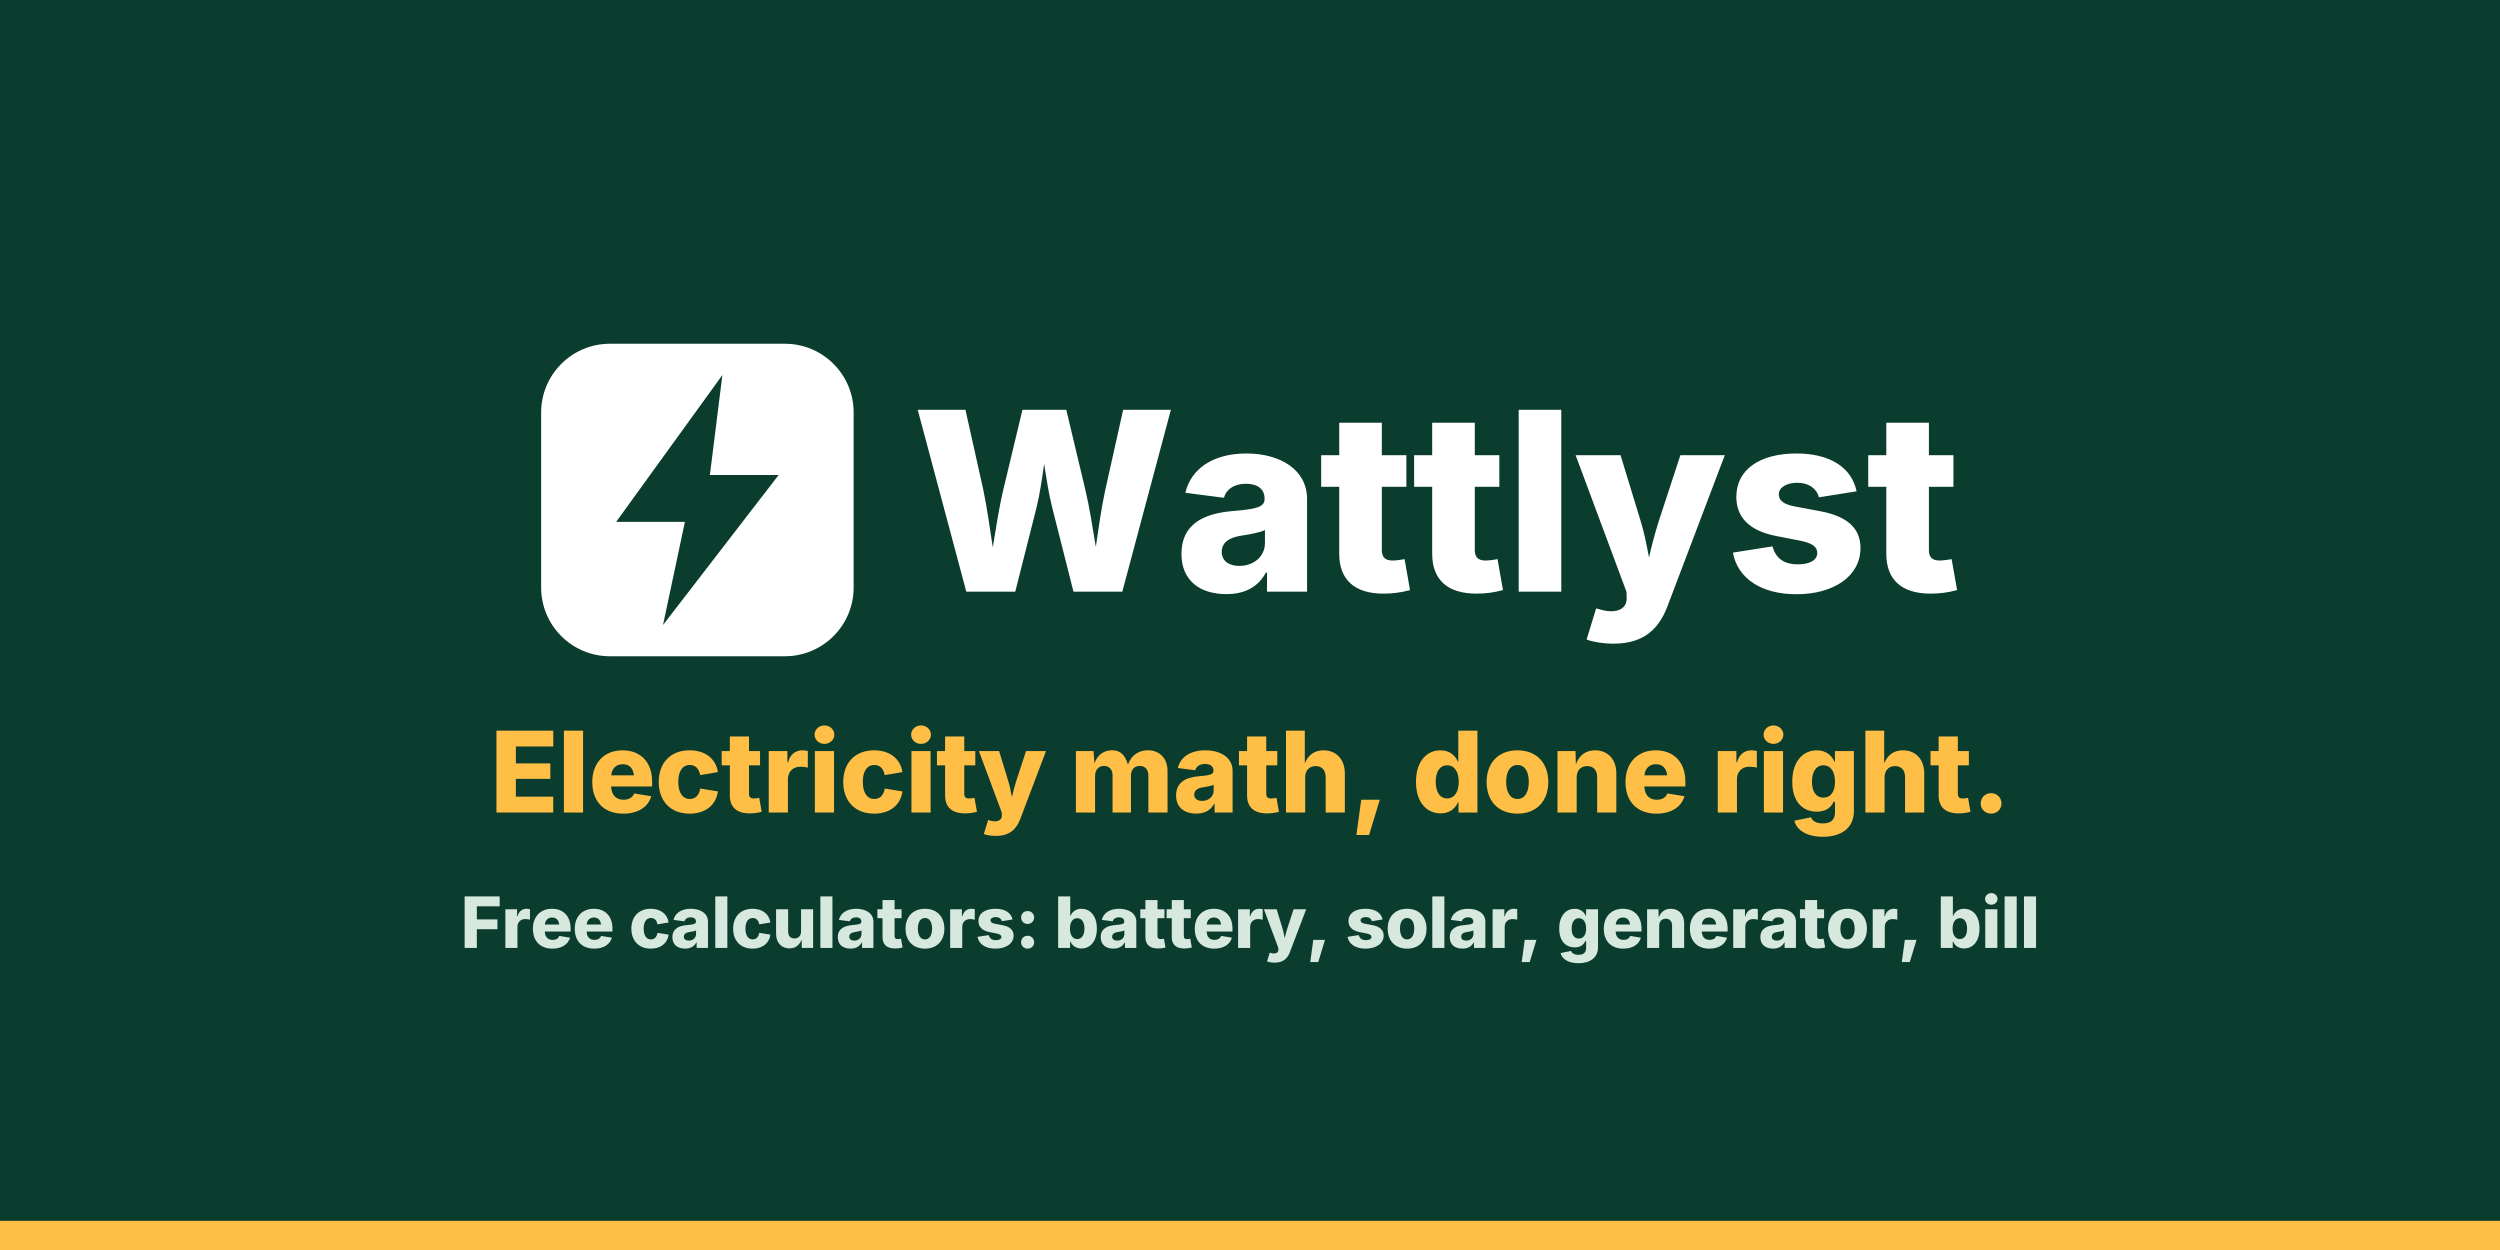
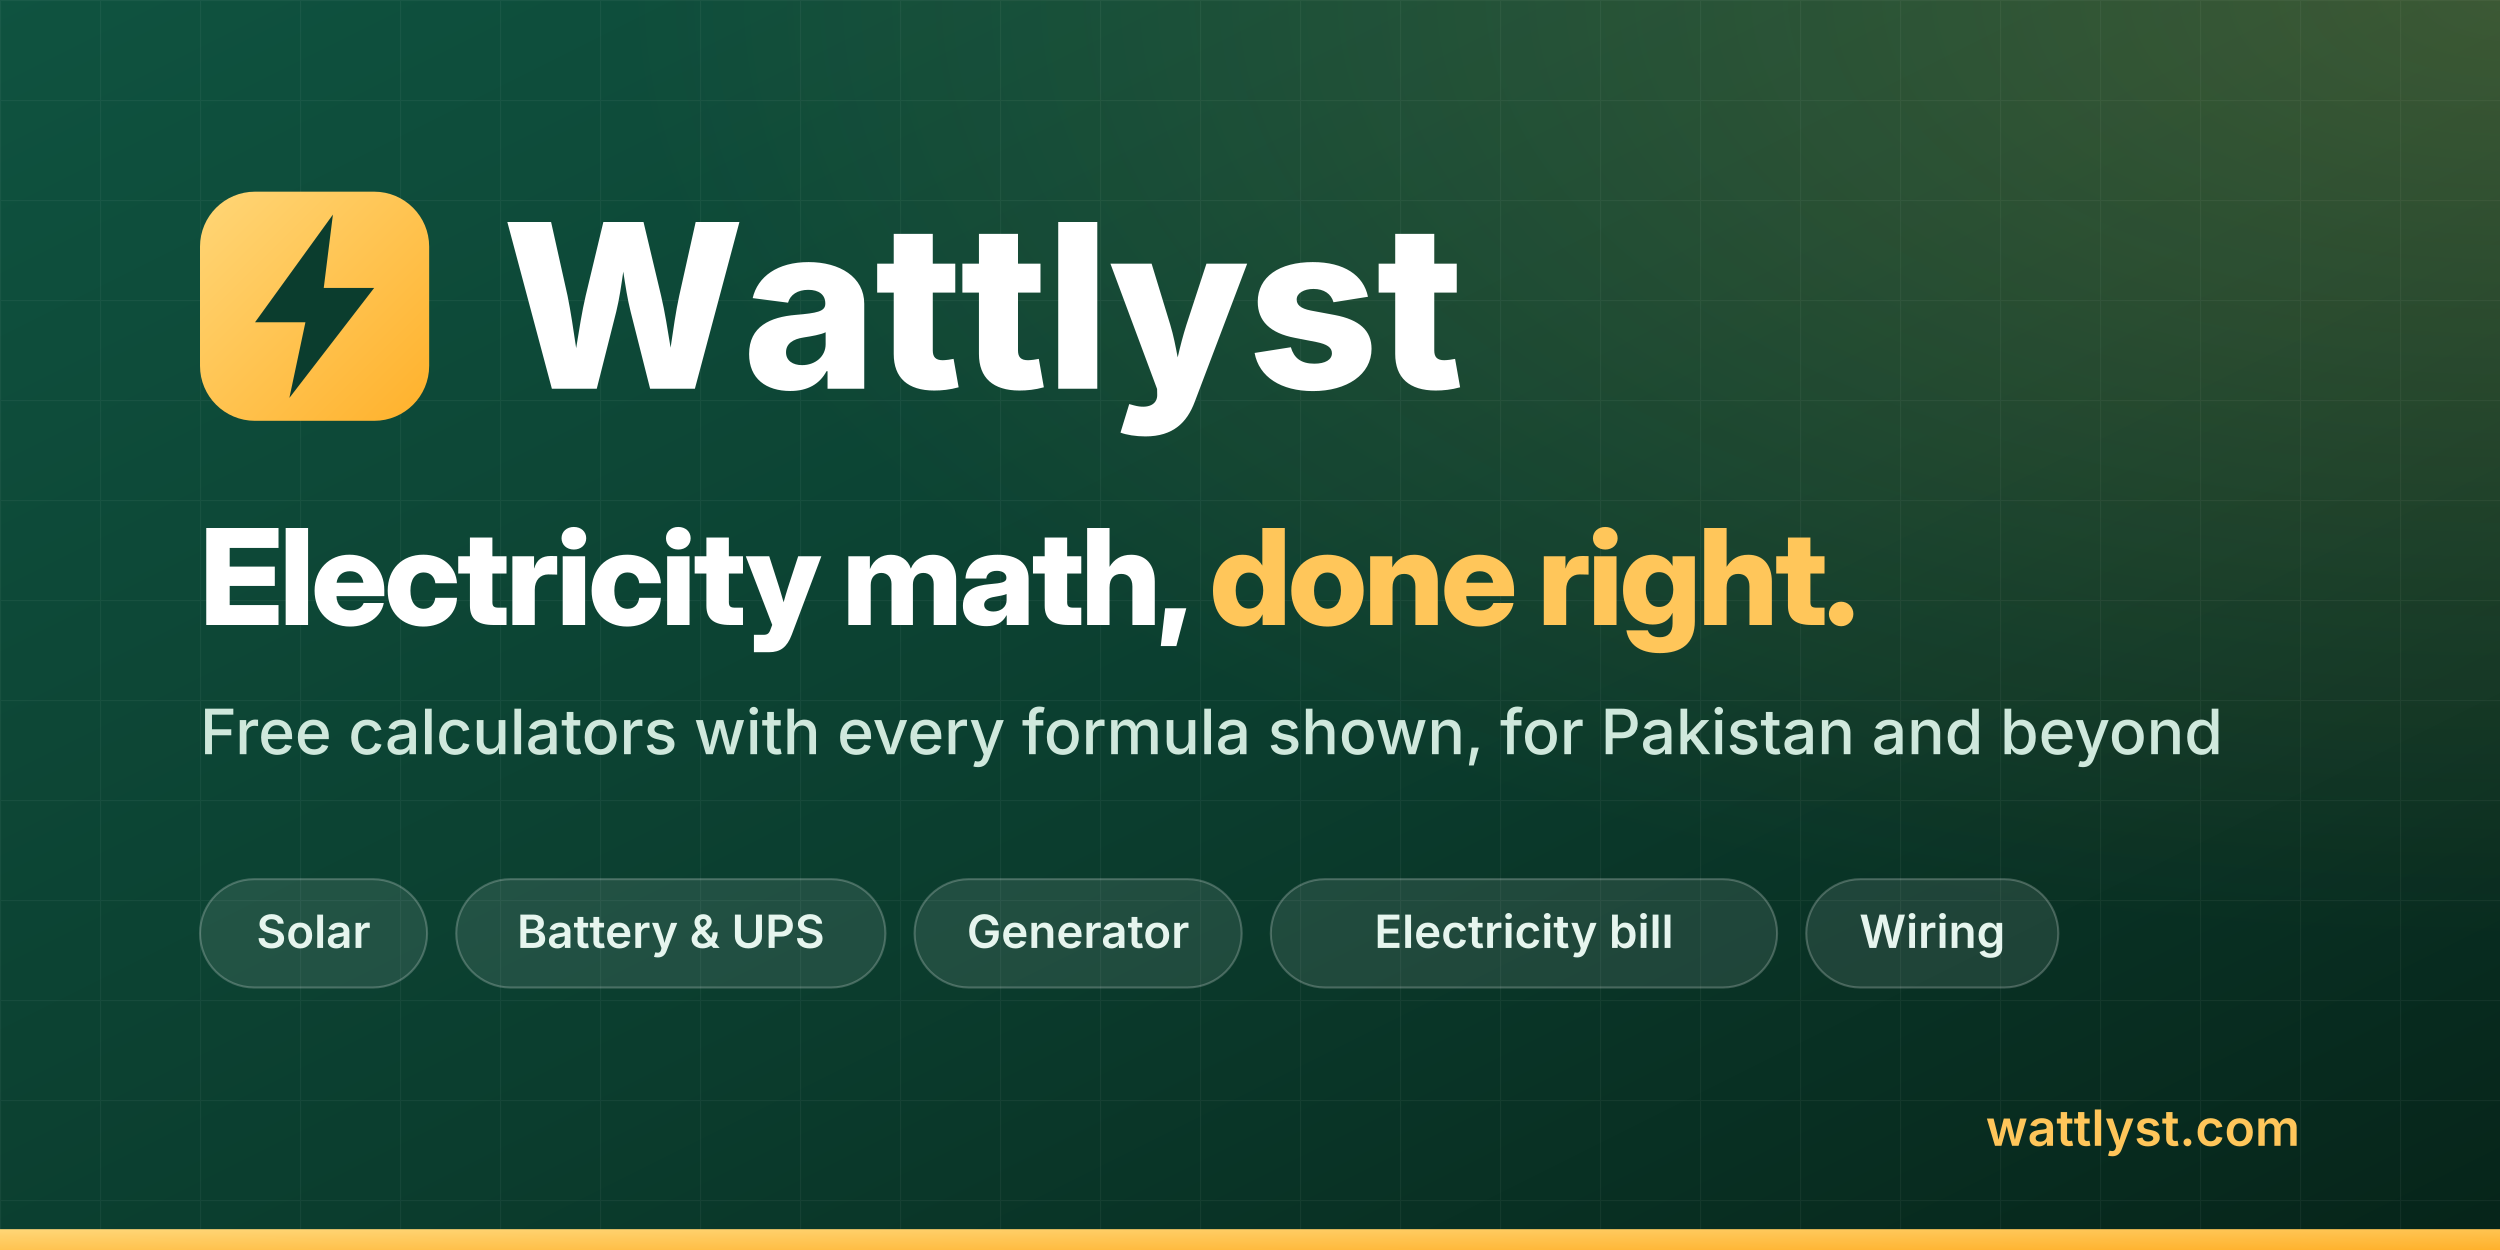
<svg xmlns="http://www.w3.org/2000/svg" viewBox="0 0 1200 600">
-   <rect width="1200" height="600" fill="#0b3d2e" />
-   <rect x="0" y="586" width="1200" height="14" fill="#ffbf47" />
-   <g transform="translate(259.75 165.0) scale(1.5)">
-     <rect width="100" height="100" rx="22" fill="#ffffff" />
+   <defs>
+     <linearGradient id="tg" x1="0" y1="0" x2="1" y2="1">
+       <stop offset="0" stop-color="#17895f" />
+       <stop offset="1" stop-color="#0a3528" />
+     </linearGradient>
+     <linearGradient id="tb" x1="0" y1="0" x2="0" y2="1">
+       <stop offset="0" stop-color="#ffd677" />
+       <stop offset="1" stop-color="#ffaf1f" />
+     </linearGradient>
+     <linearGradient id="ta" x1="0" y1="0" x2="1" y2="1">
+       <stop offset="0" stop-color="#ffd677" />
+       <stop offset="1" stop-color="#ffb12b" />
+     </linearGradient>
+   </defs>
+   <defs>
+     <linearGradient id="tbg" x1="0" y1="0" x2="1" y2="1">
+       <stop offset="0" stop-color="#0f5340" />
+       <stop offset=".55" stop-color="#0b3d2e" />
+       <stop offset="1" stop-color="#062419" />
+     </linearGradient>
+     <radialGradient id="tglow" cx="1" cy="0" r=".75">
+       <stop offset="0" stop-color="#ffbf47" stop-opacity=".2" />
+       <stop offset="1" stop-color="#ffbf47" stop-opacity="0" />
+     </radialGradient>
+     <pattern id="tgrid" width="48" height="48" patternUnits="userSpaceOnUse">
+       <path d="M48 0H0V48" fill="none" stroke="#ffffff" stroke-opacity=".05" />
+     </pattern>
+   </defs>
+   <rect width="1200" height="600" fill="url(#tbg)" />
+   <rect width="1200" height="600" fill="url(#tgrid)" />
+   <rect width="1200" height="600" fill="url(#tglow)" />
+   <g transform="translate(96 92) scale(1.1)">
+     <rect width="100" height="100" rx="24" fill="url(#ta)" />
    <path d="M58 10 L24 57 H46 L39 90 L76 42 H54 Z" fill="#0b3d2e" />
  </g>
-   <path transform="translate(437.75 284.0)" d="M26.074 0.0H49.57L59.766 -40.312C61.406 -46.934 62.402 -54.082 63.457 -61.348C64.57 -53.965 65.684 -46.758 67.324 -40.312L77.52 0.0H100.957L124.277 -87.305H101.367L92.754 -48.691C90.996 -40.605 89.59 -30.762 88.242 -21.504C86.719 -30.762 85.195 -40.605 83.262 -48.691L74.062 -87.305H53.027L43.77 -48.691C41.836 -40.488 40.312 -30.586 38.789 -21.27C37.383 -30.586 35.977 -40.488 34.277 -48.691L25.664 -87.305H2.754ZM150.909 1.172C159.991 1.172 166.32 -2.461 169.894 -9.199H170.421V0.0H189.64V-44.473C189.64 -58.535 176.808 -66.328 160.519 -66.328C144.113 -66.328 133.8 -58.652 131.222 -47.461L149.738 -45.059C150.851 -49.16 154.659 -51.797 160.343 -51.797C165.909 -51.797 169.249 -49.219 169.249 -44.707V-44.473C169.249 -40.43 164.796 -39.609 153.722 -38.672C140.48 -37.559 129.347 -32.695 129.347 -18.164C129.347 -5.215 138.312 1.172 150.909 1.172ZM157.12 -12.363C152.198 -12.363 148.683 -14.707 148.683 -19.102C148.683 -23.438 152.081 -26.016 158.116 -26.895C161.925 -27.48 167.081 -28.359 169.425 -29.59V-23.32C169.425 -16.875 163.976 -12.363 157.12 -12.363ZM237.307 -65.508H225.53V-81.094H205.08V-65.508H196.409V-50.332H205.08V-18.223C205.08 -5.742 212.405 0.938 226.291 0.938C230.159 0.938 234.495 0.527 239.065 -0.762L236.428 -15.645C235.315 -15.352 232.151 -14.941 230.745 -14.941C227.053 -14.941 225.53 -16.582 225.53 -20.039V-50.332H237.307ZM281.927 -65.508H270.15V-81.094H249.701V-65.508H241.029V-50.332H249.701V-18.223C249.701 -5.742 257.025 0.938 270.912 0.938C274.779 0.938 279.115 0.527 283.685 -0.762L281.048 -15.645C279.935 -15.352 276.771 -14.941 275.365 -14.941C271.673 -14.941 270.15 -16.582 270.15 -20.039V-50.332H281.927ZM311.665 -87.305H291.216V0.0H311.665ZM323.824 22.969C326.871 24.141 331.793 24.961 336.832 24.961C351.539 24.961 358.688 17.52 362.672 6.914L390.152 -65.508H368.824L358.336 -33.457C356.578 -27.891 355.113 -22.324 353.766 -16.406C352.652 -22.324 351.598 -27.832 349.898 -33.457L340.113 -65.508H318.551L342.984 0.117L343.043 2.871C343.336 8.203 338.355 10.723 330.973 8.73L328.395 8.027ZM424.577 1.23C442.448 1.23 455.28 -7.441 455.28 -20.918C455.28 -30.41 449.011 -36.152 436.003 -38.613L423.464 -40.957C417.839 -42.07 416.081 -44.121 416.081 -46.758C416.081 -50.098 419.948 -52.266 424.87 -52.266C430.378 -52.266 434.128 -49.688 435.359 -45.293L453.405 -48.164C451.12 -59.414 440.925 -66.328 424.519 -66.328C406.941 -66.328 395.691 -58.594 395.691 -45.527C395.691 -35.508 402.136 -29.121 415.085 -26.66L426.511 -24.434C431.96 -23.32 434.538 -21.621 434.538 -18.574C434.538 -15.234 431.081 -13.125 425.339 -13.125C418.366 -13.125 414.675 -16.055 413.034 -21.738L394.05 -18.75C396.335 -6.211 407.82 1.23 424.577 1.23ZM499.901 -65.508H488.123V-81.094H467.674V-65.508H459.002V-50.332H467.674V-18.223C467.674 -5.742 474.998 0.938 488.885 0.938C492.752 0.938 497.088 0.527 501.659 -0.762L499.022 -15.645C497.909 -15.352 494.745 -14.941 493.338 -14.941C489.647 -14.941 488.123 -16.582 488.123 -20.039V-50.332H499.901Z" fill="#ffffff" />
-   <path transform="translate(235.25 390.0)" d="M3.059 0.0H30.296V-7.594H12.366V-16.137H28.898V-23.572H12.366V-31.693H30.322V-39.287H3.059ZM44.627 -39.287H35.425V0.0H44.627ZM63.915 0.554C71.061 0.554 75.886 -2.689 77.362 -7.805L69.162 -9.149C68.424 -7.172 66.552 -6.117 64.073 -6.117C60.593 -6.117 58.246 -8.227 58.088 -12.498H77.784V-14.818C77.784 -24.548 71.852 -29.848 63.572 -29.848C54.713 -29.848 49.044 -23.73 49.044 -14.634C49.044 -5.194 54.66 0.554 63.915 0.554ZM58.141 -17.851C58.483 -21.094 60.408 -23.177 63.651 -23.177C66.868 -23.177 68.688 -21.199 69.057 -17.851ZM95.754 0.554C103.348 0.554 108.437 -3.533 109.359 -10.125L100.869 -11.496C100.316 -8.306 98.575 -6.486 95.859 -6.486C92.326 -6.486 90.322 -9.624 90.322 -14.687C90.322 -19.775 92.326 -22.808 95.859 -22.808C98.575 -22.808 100.263 -21.041 100.843 -17.956L109.333 -19.38C108.41 -25.787 103.269 -29.848 95.754 -29.848C86.526 -29.848 80.936 -23.73 80.936 -14.634C80.936 -5.563 86.526 0.554 95.754 0.554ZM129.57 -29.479H124.271V-36.492H115.069V-29.479H111.166V-22.649H115.069V-8.2C115.069 -2.584 118.364 0.422 124.613 0.422C126.354 0.422 128.305 0.237 130.361 -0.343L129.175 -7.04C128.674 -6.908 127.25 -6.724 126.617 -6.724C124.956 -6.724 124.271 -7.462 124.271 -9.018V-22.649H129.57ZM133.75 0.0H142.952V-16.084C142.952 -19.617 145.457 -21.99 148.859 -21.99C149.966 -21.99 151.627 -21.806 152.497 -21.516V-29.531C151.733 -29.716 150.757 -29.848 149.887 -29.848C146.644 -29.848 144.06 -27.976 143.005 -24.1H142.689V-29.479H133.75ZM155.886 0.0H165.088V-29.479H155.886ZM160.474 -32.933C163.111 -32.933 165.246 -34.91 165.246 -37.362C165.246 -39.814 163.111 -41.792 160.474 -41.792C157.864 -41.792 155.728 -39.814 155.728 -37.362C155.728 -34.91 157.864 -32.933 160.474 -32.933ZM184.324 0.554C191.917 0.554 197.006 -3.533 197.929 -10.125L189.439 -11.496C188.885 -8.306 187.145 -6.486 184.429 -6.486C180.896 -6.486 178.892 -9.624 178.892 -14.687C178.892 -19.775 180.896 -22.808 184.429 -22.808C187.145 -22.808 188.832 -21.041 189.412 -17.956L197.903 -19.38C196.98 -25.787 191.838 -29.848 184.324 -29.848C175.095 -29.848 169.505 -23.73 169.505 -14.634C169.505 -5.563 175.095 0.554 184.324 0.554ZM202.241 0.0H211.443V-29.479H202.241ZM206.828 -32.933C209.465 -32.933 211.601 -34.91 211.601 -37.362C211.601 -39.814 209.465 -41.792 206.828 -41.792C204.218 -41.792 202.082 -39.814 202.082 -37.362C202.082 -34.91 204.218 -32.933 206.828 -32.933ZM232.893 -29.479H227.593V-36.492H218.391V-29.479H214.489V-22.649H218.391V-8.2C218.391 -2.584 221.687 0.422 227.936 0.422C229.676 0.422 231.627 0.237 233.684 -0.343L232.497 -7.04C231.996 -6.908 230.573 -6.724 229.94 -6.724C228.279 -6.724 227.593 -7.462 227.593 -9.018V-22.649H232.893ZM236.994 10.336C238.365 10.863 240.579 11.232 242.847 11.232C249.465 11.232 252.682 7.884 254.475 3.111L266.841 -29.479H257.244L252.524 -15.056C251.733 -12.551 251.074 -10.046 250.467 -7.383C249.966 -10.046 249.492 -12.524 248.727 -15.056L244.324 -29.479H234.621L245.616 0.053L245.642 1.292C245.774 3.691 243.533 4.825 240.21 3.929L239.05 3.612ZM281.186 0.0H290.388V-17.508C290.388 -20.593 292.155 -22.359 294.66 -22.359C297.112 -22.359 298.773 -20.646 298.773 -17.93V0.0H307.606V-17.692C307.606 -20.514 309.214 -22.359 311.825 -22.359C314.25 -22.359 315.964 -20.777 315.964 -17.798V0.0H325.166V-19.881C325.166 -26.104 321.238 -29.874 315.727 -29.874C311.746 -29.874 307.949 -27.87 306.156 -23.045C304.706 -27.87 302.306 -29.874 298.562 -29.874C295.002 -29.874 291.707 -28.055 290.072 -23.625L289.65 -29.479H281.186ZM338.97 0.527C343.057 0.527 345.905 -1.107 347.513 -4.14H347.751V0.0H356.399V-20.013C356.399 -26.341 350.625 -29.848 343.294 -29.848C335.912 -29.848 331.271 -26.394 330.111 -21.357L338.443 -20.276C338.944 -22.122 340.658 -23.309 343.215 -23.309C345.72 -23.309 347.223 -22.148 347.223 -20.118V-20.013C347.223 -18.193 345.219 -17.824 340.236 -17.402C334.277 -16.901 329.267 -14.713 329.267 -8.174C329.267 -2.347 333.301 0.527 338.97 0.527ZM341.765 -5.563C339.55 -5.563 337.968 -6.618 337.968 -8.596C337.968 -10.547 339.498 -11.707 342.213 -12.103C343.927 -12.366 346.248 -12.762 347.302 -13.315V-10.494C347.302 -7.594 344.85 -5.563 341.765 -5.563ZM377.849 -29.479H372.549V-36.492H363.347V-29.479H359.445V-22.649H363.347V-8.2C363.347 -2.584 366.643 0.422 372.892 0.422C374.632 0.422 376.584 0.237 378.64 -0.343L377.454 -7.04C376.953 -6.908 375.529 -6.724 374.896 -6.724C373.235 -6.724 372.549 -7.462 372.549 -9.018V-22.649H377.849ZM391.231 -16.822C391.231 -20.25 393.261 -22.28 396.267 -22.28C399.273 -22.28 401.066 -20.303 401.066 -16.98V0.0H410.268V-18.773C410.268 -25.444 406.234 -29.848 400.064 -29.848C395.476 -29.848 392.629 -27.422 391.046 -23.625V-39.287H382.029V0.0H391.231ZM415.819 10.811H421.91L427.051 -6.117H418.139ZM456.241 0.422C460.723 0.422 463.36 -2.109 464.52 -4.772H464.837V0.0H473.907V-39.287H464.731V-24.416H464.52C463.413 -27.079 460.882 -29.848 456.162 -29.848C449.966 -29.848 444.428 -25.049 444.428 -14.713C444.428 -4.72 449.676 0.422 456.241 0.422ZM459.379 -6.75C455.819 -6.75 453.894 -9.914 453.894 -14.713C453.894 -19.512 455.819 -22.649 459.379 -22.649C462.885 -22.649 464.942 -19.591 464.942 -14.713C464.942 -9.888 462.859 -6.75 459.379 -6.75ZM493.142 0.554C502.344 0.554 507.934 -5.563 507.934 -14.634C507.934 -23.73 502.344 -29.848 493.142 -29.848C483.914 -29.848 478.324 -23.73 478.324 -14.634C478.324 -5.563 483.914 0.554 493.142 0.554ZM493.142 -6.486C489.609 -6.486 487.711 -9.782 487.711 -14.687C487.711 -19.617 489.609 -22.808 493.142 -22.808C496.676 -22.808 498.574 -19.617 498.574 -14.687C498.574 -9.782 496.676 -6.486 493.142 -6.486ZM521.554 -16.822C521.554 -20.25 523.584 -22.28 526.59 -22.28C529.596 -22.28 531.388 -20.303 531.388 -16.98V0.0H540.591V-18.773C540.591 -25.444 536.556 -29.848 530.387 -29.848C525.614 -29.848 522.714 -27.211 521.158 -23.124L521 -29.479H512.351V0.0H521.554ZM559.852 0.554C566.998 0.554 571.823 -2.689 573.3 -7.805L565.099 -9.149C564.361 -7.172 562.489 -6.117 560.011 -6.117C556.53 -6.117 554.183 -8.227 554.025 -12.498H573.722V-14.818C573.722 -24.548 567.789 -29.848 559.51 -29.848C550.65 -29.848 544.981 -23.73 544.981 -14.634C544.981 -5.194 550.598 0.554 559.852 0.554ZM554.078 -17.851C554.421 -21.094 556.346 -23.177 559.589 -23.177C562.806 -23.177 564.625 -21.199 564.994 -17.851ZM589.279 0.0H598.481V-16.084C598.481 -19.617 600.986 -21.99 604.388 -21.99C605.495 -21.99 607.156 -21.806 608.026 -21.516V-29.531C607.262 -29.716 606.286 -29.848 605.416 -29.848C602.173 -29.848 599.589 -27.976 598.534 -24.1H598.218V-29.479H589.279ZM611.415 0.0H620.617V-29.479H611.415ZM616.003 -32.933C618.64 -32.933 620.775 -34.91 620.775 -37.362C620.775 -39.814 618.64 -41.792 616.003 -41.792C613.393 -41.792 611.257 -39.814 611.257 -37.362C611.257 -34.91 613.393 -32.933 616.003 -32.933ZM639.747 11.654C648.554 11.654 654.618 7.488 654.618 -0.659V-29.479H645.521V-24.416H645.258C644.15 -27.079 641.487 -29.848 636.82 -29.848C630.624 -29.848 625.034 -25.049 625.034 -14.739C625.034 -4.799 630.387 -0.396 636.847 -0.396C641.224 -0.396 643.755 -2.479 644.836 -5.142H645.548V0.079C645.548 3.586 643.438 5.247 639.694 5.247C636.398 5.247 634.579 3.902 634.052 2.294L626.063 3.929C627.144 8.543 632.048 11.654 639.747 11.654ZM639.984 -7.146C636.451 -7.146 634.5 -10.02 634.5 -14.766C634.5 -19.512 636.451 -22.649 639.984 -22.649C643.518 -22.649 645.548 -19.591 645.548 -14.766C645.548 -9.993 643.518 -7.146 639.984 -7.146ZM669.345 -16.822C669.345 -20.25 671.375 -22.28 674.381 -22.28C677.387 -22.28 679.18 -20.303 679.18 -16.98V0.0H688.382V-18.773C688.382 -25.444 684.348 -29.848 678.178 -29.848C673.59 -29.848 670.742 -27.422 669.16 -23.625V-39.287H660.143V0.0H669.345ZM709.806 -29.479H704.506V-36.492H695.304V-29.479H691.401V-22.649H695.304V-8.2C695.304 -2.584 698.6 0.422 704.849 0.422C706.589 0.422 708.54 0.237 710.597 -0.343L709.41 -7.04C708.909 -6.908 707.485 -6.724 706.853 -6.724C705.191 -6.724 704.506 -7.462 704.506 -9.018V-22.649H709.806ZM720.472 0.554C723.293 0.554 725.455 -1.556 725.455 -4.351C725.455 -7.146 723.293 -9.281 720.472 -9.281C717.651 -9.281 715.488 -7.146 715.488 -4.351C715.488 -1.556 717.651 0.554 720.472 0.554Z" fill="#ffbf47" />
-   <path transform="translate(221.1 455.0)" d="M1.926 0.0H7.786V-8.998H17.664V-13.68H7.786V-19.955H18.743V-24.736H1.926ZM21.474 0.0H27.268V-10.127C27.268 -12.352 28.846 -13.846 30.987 -13.846C31.684 -13.846 32.73 -13.729 33.278 -13.547V-18.594C32.797 -18.71 32.182 -18.793 31.635 -18.793C29.593 -18.793 27.966 -17.614 27.302 -15.174H27.102V-18.561H21.474ZM44.061 0.349C48.56 0.349 51.598 -1.693 52.528 -4.914L47.365 -5.761C46.9 -4.516 45.721 -3.852 44.161 -3.852C41.969 -3.852 40.492 -5.18 40.392 -7.869H52.794V-9.33C52.794 -15.456 49.058 -18.793 43.845 -18.793C38.267 -18.793 34.698 -14.941 34.698 -9.214C34.698 -3.271 38.234 0.349 44.061 0.349ZM40.425 -11.239C40.641 -13.281 41.853 -14.593 43.895 -14.593C45.921 -14.593 47.066 -13.348 47.299 -11.239ZM64.141 0.349C68.64 0.349 71.678 -1.693 72.608 -4.914L67.445 -5.761C66.98 -4.516 65.801 -3.852 64.241 -3.852C62.049 -3.852 60.572 -5.18 60.472 -7.869H72.874V-9.33C72.874 -15.456 69.138 -18.793 63.925 -18.793C58.347 -18.793 54.778 -14.941 54.778 -9.214C54.778 -3.271 58.314 0.349 64.141 0.349ZM60.505 -11.239C60.721 -13.281 61.933 -14.593 63.975 -14.593C66.001 -14.593 67.146 -13.348 67.378 -11.239ZM91.285 0.349C96.067 0.349 99.271 -2.225 99.852 -6.375L94.506 -7.238C94.157 -5.229 93.062 -4.084 91.352 -4.084C89.127 -4.084 87.865 -6.06 87.865 -9.247C87.865 -12.451 89.127 -14.36 91.352 -14.36C93.062 -14.36 94.124 -13.248 94.489 -11.306L99.835 -12.202C99.254 -16.236 96.017 -18.793 91.285 -18.793C85.475 -18.793 81.955 -14.941 81.955 -9.214C81.955 -3.503 85.475 0.349 91.285 0.349ZM107.763 0.332C110.336 0.332 112.129 -0.697 113.142 -2.606H113.291V0.0H118.736V-12.601C118.736 -16.585 115.101 -18.793 110.485 -18.793C105.837 -18.793 102.915 -16.618 102.185 -13.447L107.431 -12.767C107.746 -13.929 108.825 -14.676 110.436 -14.676C112.013 -14.676 112.959 -13.945 112.959 -12.667V-12.601C112.959 -11.455 111.697 -11.223 108.56 -10.957C104.808 -10.642 101.653 -9.264 101.653 -5.146C101.653 -1.478 104.193 0.332 107.763 0.332ZM109.523 -3.503C108.128 -3.503 107.132 -4.167 107.132 -5.412C107.132 -6.641 108.095 -7.371 109.805 -7.62C110.884 -7.786 112.345 -8.035 113.009 -8.384V-6.607C113.009 -4.781 111.465 -3.503 109.523 -3.503ZM128.025 -24.736H122.231V0.0H128.025ZM140.136 0.349C144.918 0.349 148.122 -2.225 148.703 -6.375L143.357 -7.238C143.009 -5.229 141.913 -4.084 140.203 -4.084C137.978 -4.084 136.717 -6.06 136.717 -9.247C136.717 -12.451 137.978 -14.36 140.203 -14.36C141.913 -14.36 142.975 -13.248 143.341 -11.306L148.686 -12.202C148.105 -16.236 144.868 -18.793 140.136 -18.793C134.326 -18.793 130.806 -14.941 130.806 -9.214C130.806 -3.503 134.326 0.349 140.136 0.349ZM157.859 0.232C160.847 0.232 162.673 -1.428 163.669 -4.018L163.753 0.0H169.198V-18.561H163.404V-7.969C163.404 -5.811 162.126 -4.532 160.233 -4.532C158.34 -4.532 157.211 -5.777 157.211 -7.869V-18.561H151.418V-6.74C151.418 -2.54 153.958 0.232 157.859 0.232ZM178.47 -24.736H172.676V0.0H178.47ZM187.161 0.332C189.735 0.332 191.528 -0.697 192.54 -2.606H192.69V0.0H198.135V-12.601C198.135 -16.585 194.499 -18.793 189.884 -18.793C185.236 -18.793 182.314 -16.618 181.583 -13.447L186.829 -12.767C187.145 -13.929 188.224 -14.676 189.834 -14.676C191.411 -14.676 192.358 -13.945 192.358 -12.667V-12.601C192.358 -11.455 191.096 -11.223 187.958 -10.957C184.206 -10.642 181.052 -9.264 181.052 -5.146C181.052 -1.478 183.592 0.332 187.161 0.332ZM188.921 -3.503C187.527 -3.503 186.531 -4.167 186.531 -5.412C186.531 -6.641 187.493 -7.371 189.203 -7.62C190.282 -7.786 191.743 -8.035 192.407 -8.384V-6.607C192.407 -4.781 190.864 -3.503 188.921 -3.503ZM211.641 -18.561H208.304V-22.977H202.51V-18.561H200.053V-14.261H202.51V-5.163C202.51 -1.627 204.585 0.266 208.52 0.266C209.615 0.266 210.844 0.149 212.139 -0.216L211.392 -4.433C211.076 -4.35 210.18 -4.233 209.781 -4.233C208.735 -4.233 208.304 -4.698 208.304 -5.678V-14.261H211.641ZM222.889 0.349C228.683 0.349 232.202 -3.503 232.202 -9.214C232.202 -14.941 228.683 -18.793 222.889 -18.793C217.078 -18.793 213.559 -14.941 213.559 -9.214C213.559 -3.503 217.078 0.349 222.889 0.349ZM222.889 -4.084C220.664 -4.084 219.469 -6.159 219.469 -9.247C219.469 -12.352 220.664 -14.36 222.889 -14.36C225.113 -14.36 226.309 -12.352 226.309 -9.247C226.309 -6.159 225.113 -4.084 222.889 -4.084ZM234.983 0.0H240.777V-10.127C240.777 -12.352 242.354 -13.846 244.496 -13.846C245.193 -13.846 246.239 -13.729 246.787 -13.547V-18.594C246.305 -18.71 245.691 -18.793 245.143 -18.793C243.101 -18.793 241.474 -17.614 240.81 -15.174H240.611V-18.561H234.983ZM256.74 0.349C261.803 0.349 265.439 -2.108 265.439 -5.927C265.439 -8.616 263.663 -10.243 259.977 -10.94L256.424 -11.604C254.831 -11.92 254.333 -12.501 254.333 -13.248C254.333 -14.194 255.428 -14.809 256.823 -14.809C258.383 -14.809 259.446 -14.078 259.795 -12.833L264.908 -13.646C264.26 -16.834 261.372 -18.793 256.723 -18.793C251.743 -18.793 248.555 -16.602 248.555 -12.899C248.555 -10.061 250.381 -8.251 254.05 -7.554L257.288 -6.923C258.832 -6.607 259.562 -6.126 259.562 -5.263C259.562 -4.316 258.583 -3.719 256.956 -3.719C254.98 -3.719 253.934 -4.549 253.469 -6.159L248.09 -5.312C248.738 -1.76 251.992 0.349 256.74 0.349ZM272.155 -11.505C273.931 -11.505 275.292 -12.85 275.292 -14.609C275.292 -16.369 273.931 -17.714 272.155 -17.714C270.378 -17.714 269.017 -16.369 269.017 -14.609C269.017 -12.85 270.378 -11.505 272.155 -11.505ZM272.155 0.349C273.931 0.349 275.292 -0.979 275.292 -2.739C275.292 -4.499 273.931 -5.844 272.155 -5.844C270.378 -5.844 269.017 -4.499 269.017 -2.739C269.017 -0.979 270.378 0.349 272.155 0.349ZM297.954 0.266C302.071 0.266 305.392 -2.972 305.392 -9.264C305.392 -15.771 301.889 -18.793 297.987 -18.793C295.032 -18.793 293.439 -17.05 292.741 -15.373H292.609V-24.736H286.815V0.0H292.542V-3.005H292.741C293.472 -1.328 295.115 0.266 297.954 0.266ZM295.979 -4.25C293.771 -4.25 292.476 -6.226 292.476 -9.264C292.476 -12.335 293.771 -14.261 295.979 -14.261C298.22 -14.261 299.432 -12.285 299.432 -9.264C299.432 -6.242 298.203 -4.25 295.979 -4.25ZM313.353 0.332C315.926 0.332 317.719 -0.697 318.731 -2.606H318.881V0.0H324.326V-12.601C324.326 -16.585 320.69 -18.793 316.075 -18.793C311.427 -18.793 308.505 -16.618 307.774 -13.447L313.02 -12.767C313.336 -13.929 314.415 -14.676 316.025 -14.676C317.603 -14.676 318.549 -13.945 318.549 -12.667V-12.601C318.549 -11.455 317.287 -11.223 314.149 -10.957C310.397 -10.642 307.243 -9.264 307.243 -5.146C307.243 -1.478 309.783 0.332 313.353 0.332ZM315.112 -3.503C313.718 -3.503 312.722 -4.167 312.722 -5.412C312.722 -6.641 313.685 -7.371 315.394 -7.62C316.474 -7.786 317.935 -8.035 318.599 -8.384V-6.607C318.599 -4.781 317.055 -3.503 315.112 -3.503ZM337.832 -18.561H334.495V-22.977H328.701V-18.561H326.244V-14.261H328.701V-5.163C328.701 -1.627 330.776 0.266 334.711 0.266C335.806 0.266 337.035 0.149 338.33 -0.216L337.583 -4.433C337.267 -4.35 336.371 -4.233 335.972 -4.233C334.927 -4.233 334.495 -4.698 334.495 -5.678V-14.261H337.832ZM350.474 -18.561H347.137V-22.977H341.343V-18.561H338.886V-14.261H341.343V-5.163C341.343 -1.627 343.419 0.266 347.353 0.266C348.449 0.266 349.677 0.149 350.972 -0.216L350.225 -4.433C349.91 -4.35 349.013 -4.233 348.615 -4.233C347.569 -4.233 347.137 -4.698 347.137 -5.678V-14.261H350.474ZM361.755 0.349C366.254 0.349 369.292 -1.693 370.222 -4.914L365.059 -5.761C364.594 -4.516 363.416 -3.852 361.855 -3.852C359.664 -3.852 358.186 -5.18 358.086 -7.869H370.488V-9.33C370.488 -15.456 366.752 -18.793 361.54 -18.793C355.961 -18.793 352.392 -14.941 352.392 -9.214C352.392 -3.271 355.928 0.349 361.755 0.349ZM358.12 -11.239C358.335 -13.281 359.547 -14.593 361.589 -14.593C363.615 -14.593 364.76 -13.348 364.993 -11.239ZM373.186 0.0H378.98V-10.127C378.98 -12.352 380.557 -13.846 382.699 -13.846C383.396 -13.846 384.442 -13.729 384.99 -13.547V-18.594C384.508 -18.71 383.894 -18.793 383.346 -18.793C381.304 -18.793 379.677 -17.614 379.013 -15.174H378.814V-18.561H373.186ZM387.073 6.508C387.937 6.84 389.331 7.072 390.759 7.072C394.926 7.072 396.951 4.964 398.08 1.959L405.866 -18.561H399.823L396.852 -9.479C396.354 -7.902 395.939 -6.325 395.557 -4.648C395.241 -6.325 394.943 -7.886 394.461 -9.479L391.689 -18.561H385.579L392.502 0.033L392.519 0.813C392.602 2.324 391.191 3.038 389.099 2.474L388.368 2.274ZM407.817 6.807H411.652L414.89 -3.852H409.278ZM434.364 0.349C439.427 0.349 443.063 -2.108 443.063 -5.927C443.063 -8.616 441.287 -10.243 437.601 -10.94L434.049 -11.604C432.455 -11.92 431.957 -12.501 431.957 -13.248C431.957 -14.194 433.052 -14.809 434.447 -14.809C436.008 -14.809 437.07 -14.078 437.419 -12.833L442.532 -13.646C441.884 -16.834 438.996 -18.793 434.347 -18.793C429.367 -18.793 426.179 -16.602 426.179 -12.899C426.179 -10.061 428.006 -8.251 431.674 -7.554L434.912 -6.923C436.456 -6.607 437.186 -6.126 437.186 -5.263C437.186 -4.316 436.207 -3.719 434.58 -3.719C432.604 -3.719 431.558 -4.549 431.093 -6.159L425.715 -5.312C426.362 -1.76 429.616 0.349 434.364 0.349ZM454.311 0.349C460.105 0.349 463.625 -3.503 463.625 -9.214C463.625 -14.941 460.105 -18.793 454.311 -18.793C448.501 -18.793 444.981 -14.941 444.981 -9.214C444.981 -3.503 448.501 0.349 454.311 0.349ZM454.311 -4.084C452.086 -4.084 450.891 -6.159 450.891 -9.247C450.891 -12.352 452.086 -14.36 454.311 -14.36C456.536 -14.36 457.731 -12.352 457.731 -9.247C457.731 -6.159 456.536 -4.084 454.311 -4.084ZM472.2 -24.736H466.406V0.0H472.2ZM480.891 0.332C483.464 0.332 485.257 -0.697 486.27 -2.606H486.419V0.0H491.864V-12.601C491.864 -16.585 488.229 -18.793 483.613 -18.793C478.965 -18.793 476.043 -16.618 475.313 -13.447L480.559 -12.767C480.874 -13.929 481.953 -14.676 483.564 -14.676C485.141 -14.676 486.087 -13.945 486.087 -12.667V-12.601C486.087 -11.455 484.825 -11.223 481.688 -10.957C477.936 -10.642 474.781 -9.264 474.781 -5.146C474.781 -1.478 477.321 0.332 480.891 0.332ZM482.651 -3.503C481.256 -3.503 480.26 -4.167 480.26 -5.412C480.26 -6.641 481.223 -7.371 482.933 -7.62C484.012 -7.786 485.473 -8.035 486.137 -8.384V-6.607C486.137 -4.781 484.593 -3.503 482.651 -3.503ZM495.359 0.0H501.153V-10.127C501.153 -12.352 502.731 -13.846 504.872 -13.846C505.569 -13.846 506.615 -13.729 507.163 -13.547V-18.594C506.682 -18.71 506.067 -18.793 505.52 -18.793C503.478 -18.793 501.851 -17.614 501.187 -15.174H500.987V-18.561H495.359ZM509.313 6.807H513.148L516.386 -3.852H510.774ZM536.59 7.338C542.135 7.338 545.954 4.715 545.954 -0.415V-18.561H540.226V-15.373H540.06C539.363 -17.05 537.686 -18.793 534.748 -18.793C530.846 -18.793 527.327 -15.771 527.327 -9.28C527.327 -3.021 530.697 -0.249 534.764 -0.249C537.52 -0.249 539.114 -1.561 539.794 -3.237H540.243V0.05C540.243 2.258 538.915 3.304 536.557 3.304C534.482 3.304 533.336 2.457 533.004 1.444L527.974 2.474C528.655 5.379 531.743 7.338 536.59 7.338ZM536.74 -4.499C534.515 -4.499 533.287 -6.309 533.287 -9.297C533.287 -12.285 534.515 -14.261 536.74 -14.261C538.964 -14.261 540.243 -12.335 540.243 -9.297C540.243 -6.292 538.964 -4.499 536.74 -4.499ZM558.081 0.349C562.58 0.349 565.619 -1.693 566.548 -4.914L561.385 -5.761C560.92 -4.516 559.742 -3.852 558.181 -3.852C555.99 -3.852 554.512 -5.18 554.413 -7.869H566.814V-9.33C566.814 -15.456 563.079 -18.793 557.866 -18.793C552.288 -18.793 548.718 -14.941 548.718 -9.214C548.718 -3.271 552.254 0.349 558.081 0.349ZM554.446 -11.239C554.662 -13.281 555.873 -14.593 557.915 -14.593C559.941 -14.593 561.086 -13.348 561.319 -11.239ZM575.306 -10.592C575.306 -12.75 576.584 -14.028 578.477 -14.028C580.369 -14.028 581.498 -12.783 581.498 -10.691V0.0H587.292V-11.82C587.292 -16.021 584.752 -18.793 580.867 -18.793C577.863 -18.793 576.036 -17.133 575.057 -14.56L574.957 -18.561H569.512V0.0H575.306ZM599.42 0.349C603.919 0.349 606.957 -1.693 607.887 -4.914L602.724 -5.761C602.259 -4.516 601.08 -3.852 599.52 -3.852C597.328 -3.852 595.851 -5.18 595.751 -7.869H608.152V-9.33C608.152 -15.456 604.417 -18.793 599.204 -18.793C593.626 -18.793 590.057 -14.941 590.057 -9.214C590.057 -3.271 593.593 0.349 599.42 0.349ZM595.784 -11.239C596 -13.281 597.212 -14.593 599.254 -14.593C601.279 -14.593 602.425 -13.348 602.657 -11.239ZM610.851 0.0H616.644V-10.127C616.644 -12.352 618.222 -13.846 620.363 -13.846C621.06 -13.846 622.106 -13.729 622.654 -13.547V-18.594C622.173 -18.71 621.559 -18.793 621.011 -18.793C618.969 -18.793 617.342 -17.614 616.678 -15.174H616.478V-18.561H610.851ZM629.984 0.332C632.557 0.332 634.35 -0.697 635.363 -2.606H635.512V0.0H640.958V-12.601C640.958 -16.585 637.322 -18.793 632.707 -18.793C628.058 -18.793 625.136 -16.618 624.406 -13.447L629.652 -12.767C629.968 -13.929 631.047 -14.676 632.657 -14.676C634.234 -14.676 635.18 -13.945 635.18 -12.667V-12.601C635.18 -11.455 633.919 -11.223 630.781 -10.957C627.029 -10.642 623.875 -9.264 623.875 -5.146C623.875 -1.478 626.415 0.332 629.984 0.332ZM631.744 -3.503C630.349 -3.503 629.353 -4.167 629.353 -5.412C629.353 -6.641 630.316 -7.371 632.026 -7.62C633.105 -7.786 634.566 -8.035 635.23 -8.384V-6.607C635.23 -4.781 633.686 -3.503 631.744 -3.503ZM654.463 -18.561H651.127V-22.977H645.333V-18.561H642.876V-14.261H645.333V-5.163C645.333 -1.627 647.408 0.266 651.342 0.266C652.438 0.266 653.667 0.149 654.962 -0.216L654.214 -4.433C653.899 -4.35 653.003 -4.233 652.604 -4.233C651.558 -4.233 651.127 -4.698 651.127 -5.678V-14.261H654.463ZM665.711 0.349C671.505 0.349 675.025 -3.503 675.025 -9.214C675.025 -14.941 671.505 -18.793 665.711 -18.793C659.901 -18.793 656.381 -14.941 656.381 -9.214C656.381 -3.503 659.901 0.349 665.711 0.349ZM665.711 -4.084C663.487 -4.084 662.291 -6.159 662.291 -9.247C662.291 -12.352 663.487 -14.36 665.711 -14.36C667.936 -14.36 669.131 -12.352 669.131 -9.247C669.131 -6.159 667.936 -4.084 665.711 -4.084ZM677.806 0.0H683.6V-10.127C683.6 -12.352 685.177 -13.846 687.319 -13.846C688.016 -13.846 689.062 -13.729 689.61 -13.547V-18.594C689.128 -18.71 688.514 -18.793 687.966 -18.793C685.924 -18.793 684.297 -17.614 683.633 -15.174H683.434V-18.561H677.806ZM691.76 6.807H695.595L698.832 -3.852H693.221ZM721.627 0.266C725.744 0.266 729.064 -2.972 729.064 -9.264C729.064 -15.771 725.561 -18.793 721.66 -18.793C718.705 -18.793 717.111 -17.05 716.414 -15.373H716.281V-24.736H710.487V0.0H716.215V-3.005H716.414C717.144 -1.328 718.788 0.266 721.627 0.266ZM719.651 -4.25C717.443 -4.25 716.148 -6.226 716.148 -9.264C716.148 -12.335 717.443 -14.261 719.651 -14.261C721.892 -14.261 723.104 -12.285 723.104 -9.264C723.104 -6.242 721.876 -4.25 719.651 -4.25ZM731.829 0.0H737.623V-18.561H731.829ZM734.717 -20.735C736.378 -20.735 737.722 -21.98 737.722 -23.524C737.722 -25.068 736.378 -26.313 734.717 -26.313C733.074 -26.313 731.729 -25.068 731.729 -23.524C731.729 -21.98 733.074 -20.735 734.717 -20.735ZM746.912 -24.736H741.118V0.0H746.912ZM756.201 -24.736H750.407V0.0H756.201Z" fill="#d7e8df" />
+   <path transform="translate(241 186.6) scale(1.1)" d="M21.729 0.0H41.309L49.805 -33.594C51.172 -39.111 52.002 -45.068 52.881 -51.123C53.809 -44.971 54.736 -38.965 56.104 -33.594L64.6 0.0H84.131L103.564 -72.754H84.473L77.295 -40.576C75.83 -33.838 74.658 -25.635 73.535 -17.92C72.266 -25.635 70.996 -33.838 69.385 -40.576L61.719 -72.754H44.189L36.475 -40.576C34.863 -33.74 33.594 -25.488 32.324 -17.725C31.152 -25.488 29.98 -33.74 28.564 -40.576L21.387 -72.754H2.295ZM125.758 0.977C133.326 0.977 138.6 -2.051 141.578 -7.666H142.018V0.0H158.033V-37.061C158.033 -48.779 147.34 -55.273 133.766 -55.273C120.094 -55.273 111.5 -48.877 109.352 -39.551L124.781 -37.549C125.709 -40.967 128.883 -43.164 133.619 -43.164C138.258 -43.164 141.041 -41.016 141.041 -37.256V-37.061C141.041 -33.691 137.33 -33.008 128.102 -32.227C117.066 -31.299 107.789 -27.246 107.789 -15.137C107.789 -4.346 115.26 0.977 125.758 0.977ZM130.934 -10.303C126.832 -10.303 123.902 -12.256 123.902 -15.918C123.902 -19.531 126.734 -21.68 131.764 -22.412C134.938 -22.9 139.234 -23.633 141.188 -24.658V-19.434C141.188 -14.062 136.646 -10.303 130.934 -10.303ZM197.756 -54.59H187.941V-67.578H170.9V-54.59H163.674V-41.943H170.9V-15.186C170.9 -4.785 177.004 0.781 188.576 0.781C191.799 0.781 195.412 0.439 199.221 -0.635L197.023 -13.037C196.096 -12.793 193.459 -12.451 192.287 -12.451C189.211 -12.451 187.941 -13.818 187.941 -16.699V-41.943H197.756ZM234.939 -54.59H225.125V-67.578H208.084V-54.59H200.857V-41.943H208.084V-15.186C208.084 -4.785 214.188 0.781 225.76 0.781C228.982 0.781 232.596 0.439 236.404 -0.635L234.207 -13.037C233.279 -12.793 230.643 -12.451 229.471 -12.451C226.395 -12.451 225.125 -13.818 225.125 -16.699V-41.943H234.939ZM259.721 -72.754H242.68V0.0H259.721ZM269.854 19.141C272.393 20.117 276.494 20.801 280.693 20.801C292.949 20.801 298.906 14.6 302.227 5.762L325.127 -54.59H307.354L298.613 -27.881C297.148 -23.242 295.928 -18.604 294.805 -13.672C293.877 -18.604 292.998 -23.193 291.582 -27.881L283.428 -54.59H265.459L285.82 0.098L285.869 2.393C286.113 6.836 281.963 8.936 275.811 7.275L273.662 6.689ZM353.814 1.025C368.707 1.025 379.4 -6.201 379.4 -17.432C379.4 -25.342 374.176 -30.127 363.336 -32.178L352.887 -34.131C348.199 -35.059 346.734 -36.768 346.734 -38.965C346.734 -41.748 349.957 -43.555 354.059 -43.555C358.648 -43.555 361.773 -41.406 362.799 -37.744L377.838 -40.137C375.934 -49.512 367.438 -55.273 353.766 -55.273C339.117 -55.273 329.742 -48.828 329.742 -37.939C329.742 -29.59 335.113 -24.268 345.904 -22.217L355.426 -20.361C359.967 -19.434 362.115 -18.018 362.115 -15.479C362.115 -12.695 359.234 -10.938 354.449 -10.938C348.639 -10.938 345.563 -13.379 344.195 -18.115L328.375 -15.625C330.279 -5.176 339.85 1.025 353.814 1.025ZM416.584 -54.59H406.77V-67.578H389.729V-54.59H382.502V-41.943H389.729V-15.186C389.729 -4.785 395.832 0.781 407.404 0.781C410.627 0.781 414.24 0.439 418.049 -0.635L415.852 -13.037C414.924 -12.793 412.287 -12.451 411.115 -12.451C408.039 -12.451 406.77 -13.818 406.77 -16.699V-41.943H416.584Z" fill="#ffffff" />
+   <text x="96" y="300" font-family="Inter Display, Inter, sans-serif" font-size="64" font-weight="800" letter-spacing="-1.5" fill="#ffffff">Electricity math, <tspan fill="#ffc65a">done right.</tspan>
+   </text>
+   <text x="96" y="362" font-family="Inter, sans-serif" font-size="30" font-weight="500" fill="#cfe8dc">Free calculators with every formula shown, for Pakistan and beyond</text>
+   <rect x="96" y="422" width="109" height="52" rx="26" fill="#ffffff" fill-opacity=".09" stroke="#ffffff" stroke-opacity=".22" />
+   <text x="150.5" y="455" text-anchor="middle" font-family="Inter, sans-serif" font-size="22" font-weight="600" fill="#e6f5ee">Solar</text>
+   <rect x="219" y="422" width="206" height="52" rx="26" fill="#ffffff" fill-opacity=".09" stroke="#ffffff" stroke-opacity=".22" />
+   <text x="322.0" y="455" text-anchor="middle" font-family="Inter, sans-serif" font-size="22" font-weight="600" fill="#e6f5ee">Battery &amp; UPS</text>
+   <rect x="439" y="422" width="157" height="52" rx="26" fill="#ffffff" fill-opacity=".09" stroke="#ffffff" stroke-opacity=".22" />
+   <text x="517.5" y="455" text-anchor="middle" font-family="Inter, sans-serif" font-size="22" font-weight="600" fill="#e6f5ee">Generator</text>
+   <rect x="610" y="422" width="243" height="52" rx="26" fill="#ffffff" fill-opacity=".09" stroke="#ffffff" stroke-opacity=".22" />
+   <text x="731.5" y="455" text-anchor="middle" font-family="Inter, sans-serif" font-size="22" font-weight="600" fill="#e6f5ee">Electricity bill</text>
+   <rect x="867" y="422" width="121" height="52" rx="26" fill="#ffffff" fill-opacity=".09" stroke="#ffffff" stroke-opacity=".22" />
+   <text x="927.5" y="455" text-anchor="middle" font-family="Inter, sans-serif" font-size="22" font-weight="600" fill="#e6f5ee">Wiring</text>
+   <text x="1104" y="550" text-anchor="end" font-family="Inter, sans-serif" font-size="24" font-weight="600" fill="#ffc65a">wattlyst.com</text>
+   <rect y="590" width="1200" height="10" fill="url(#ta)" />
</svg>
